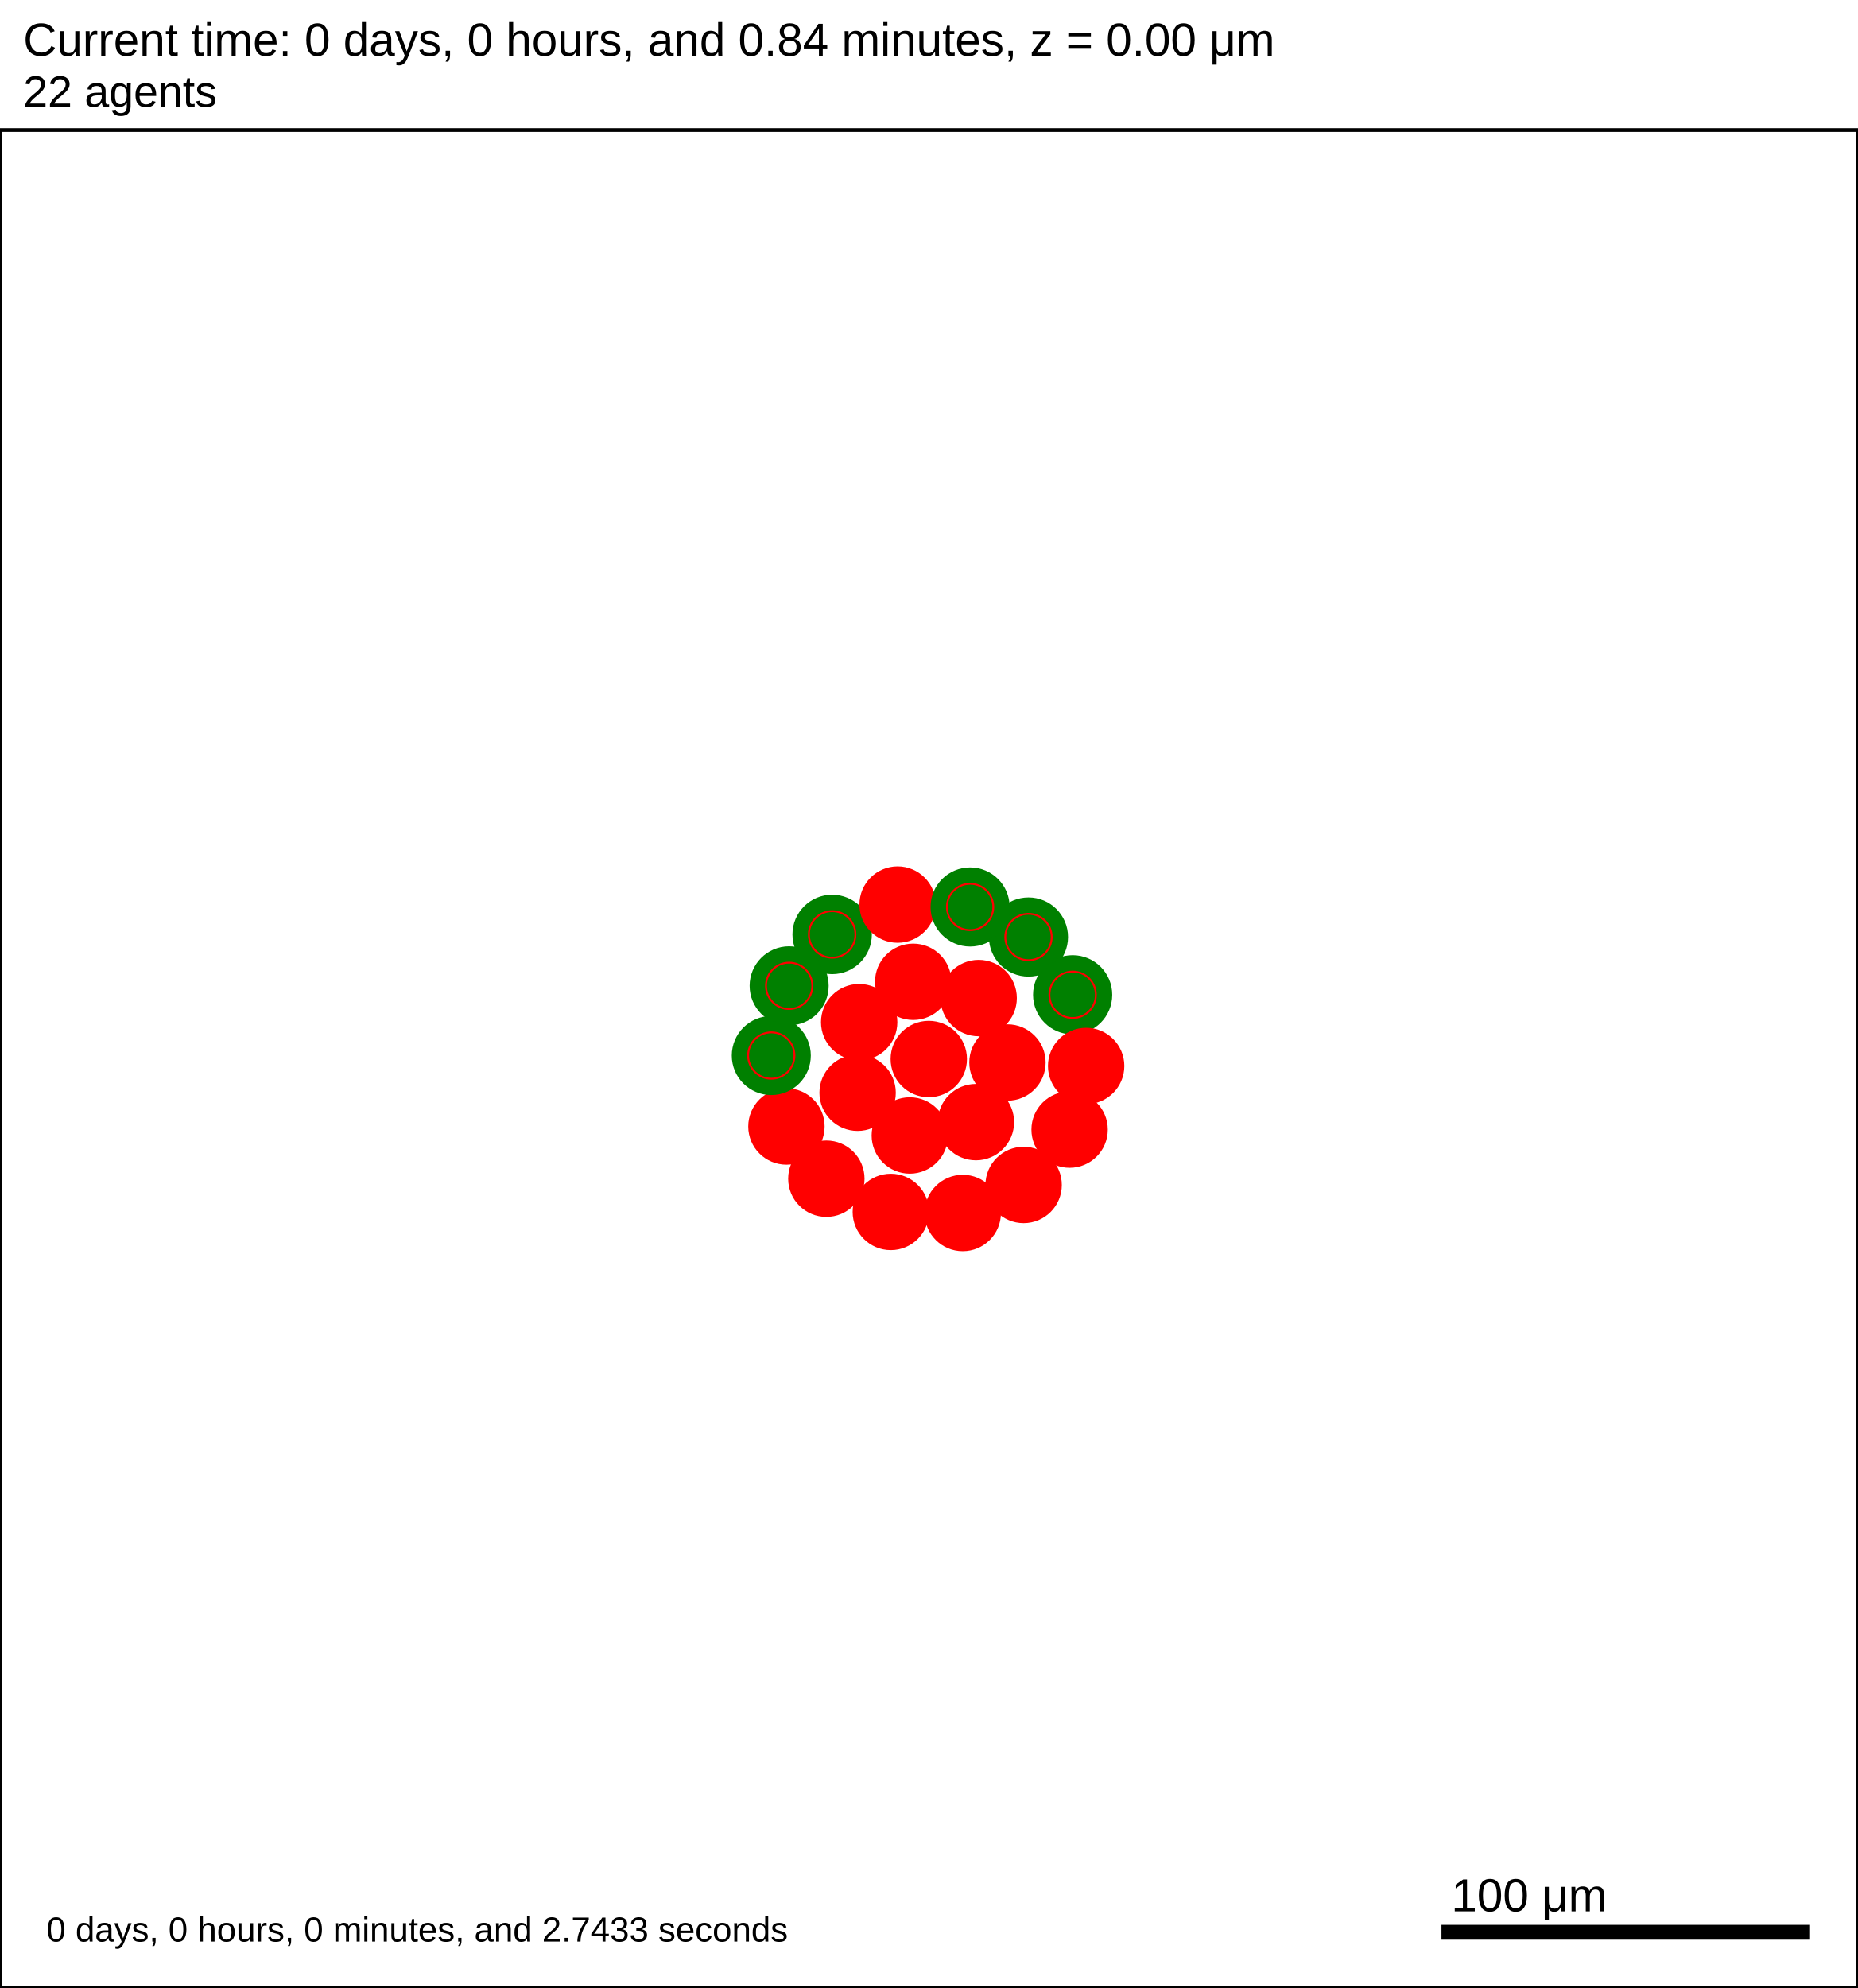
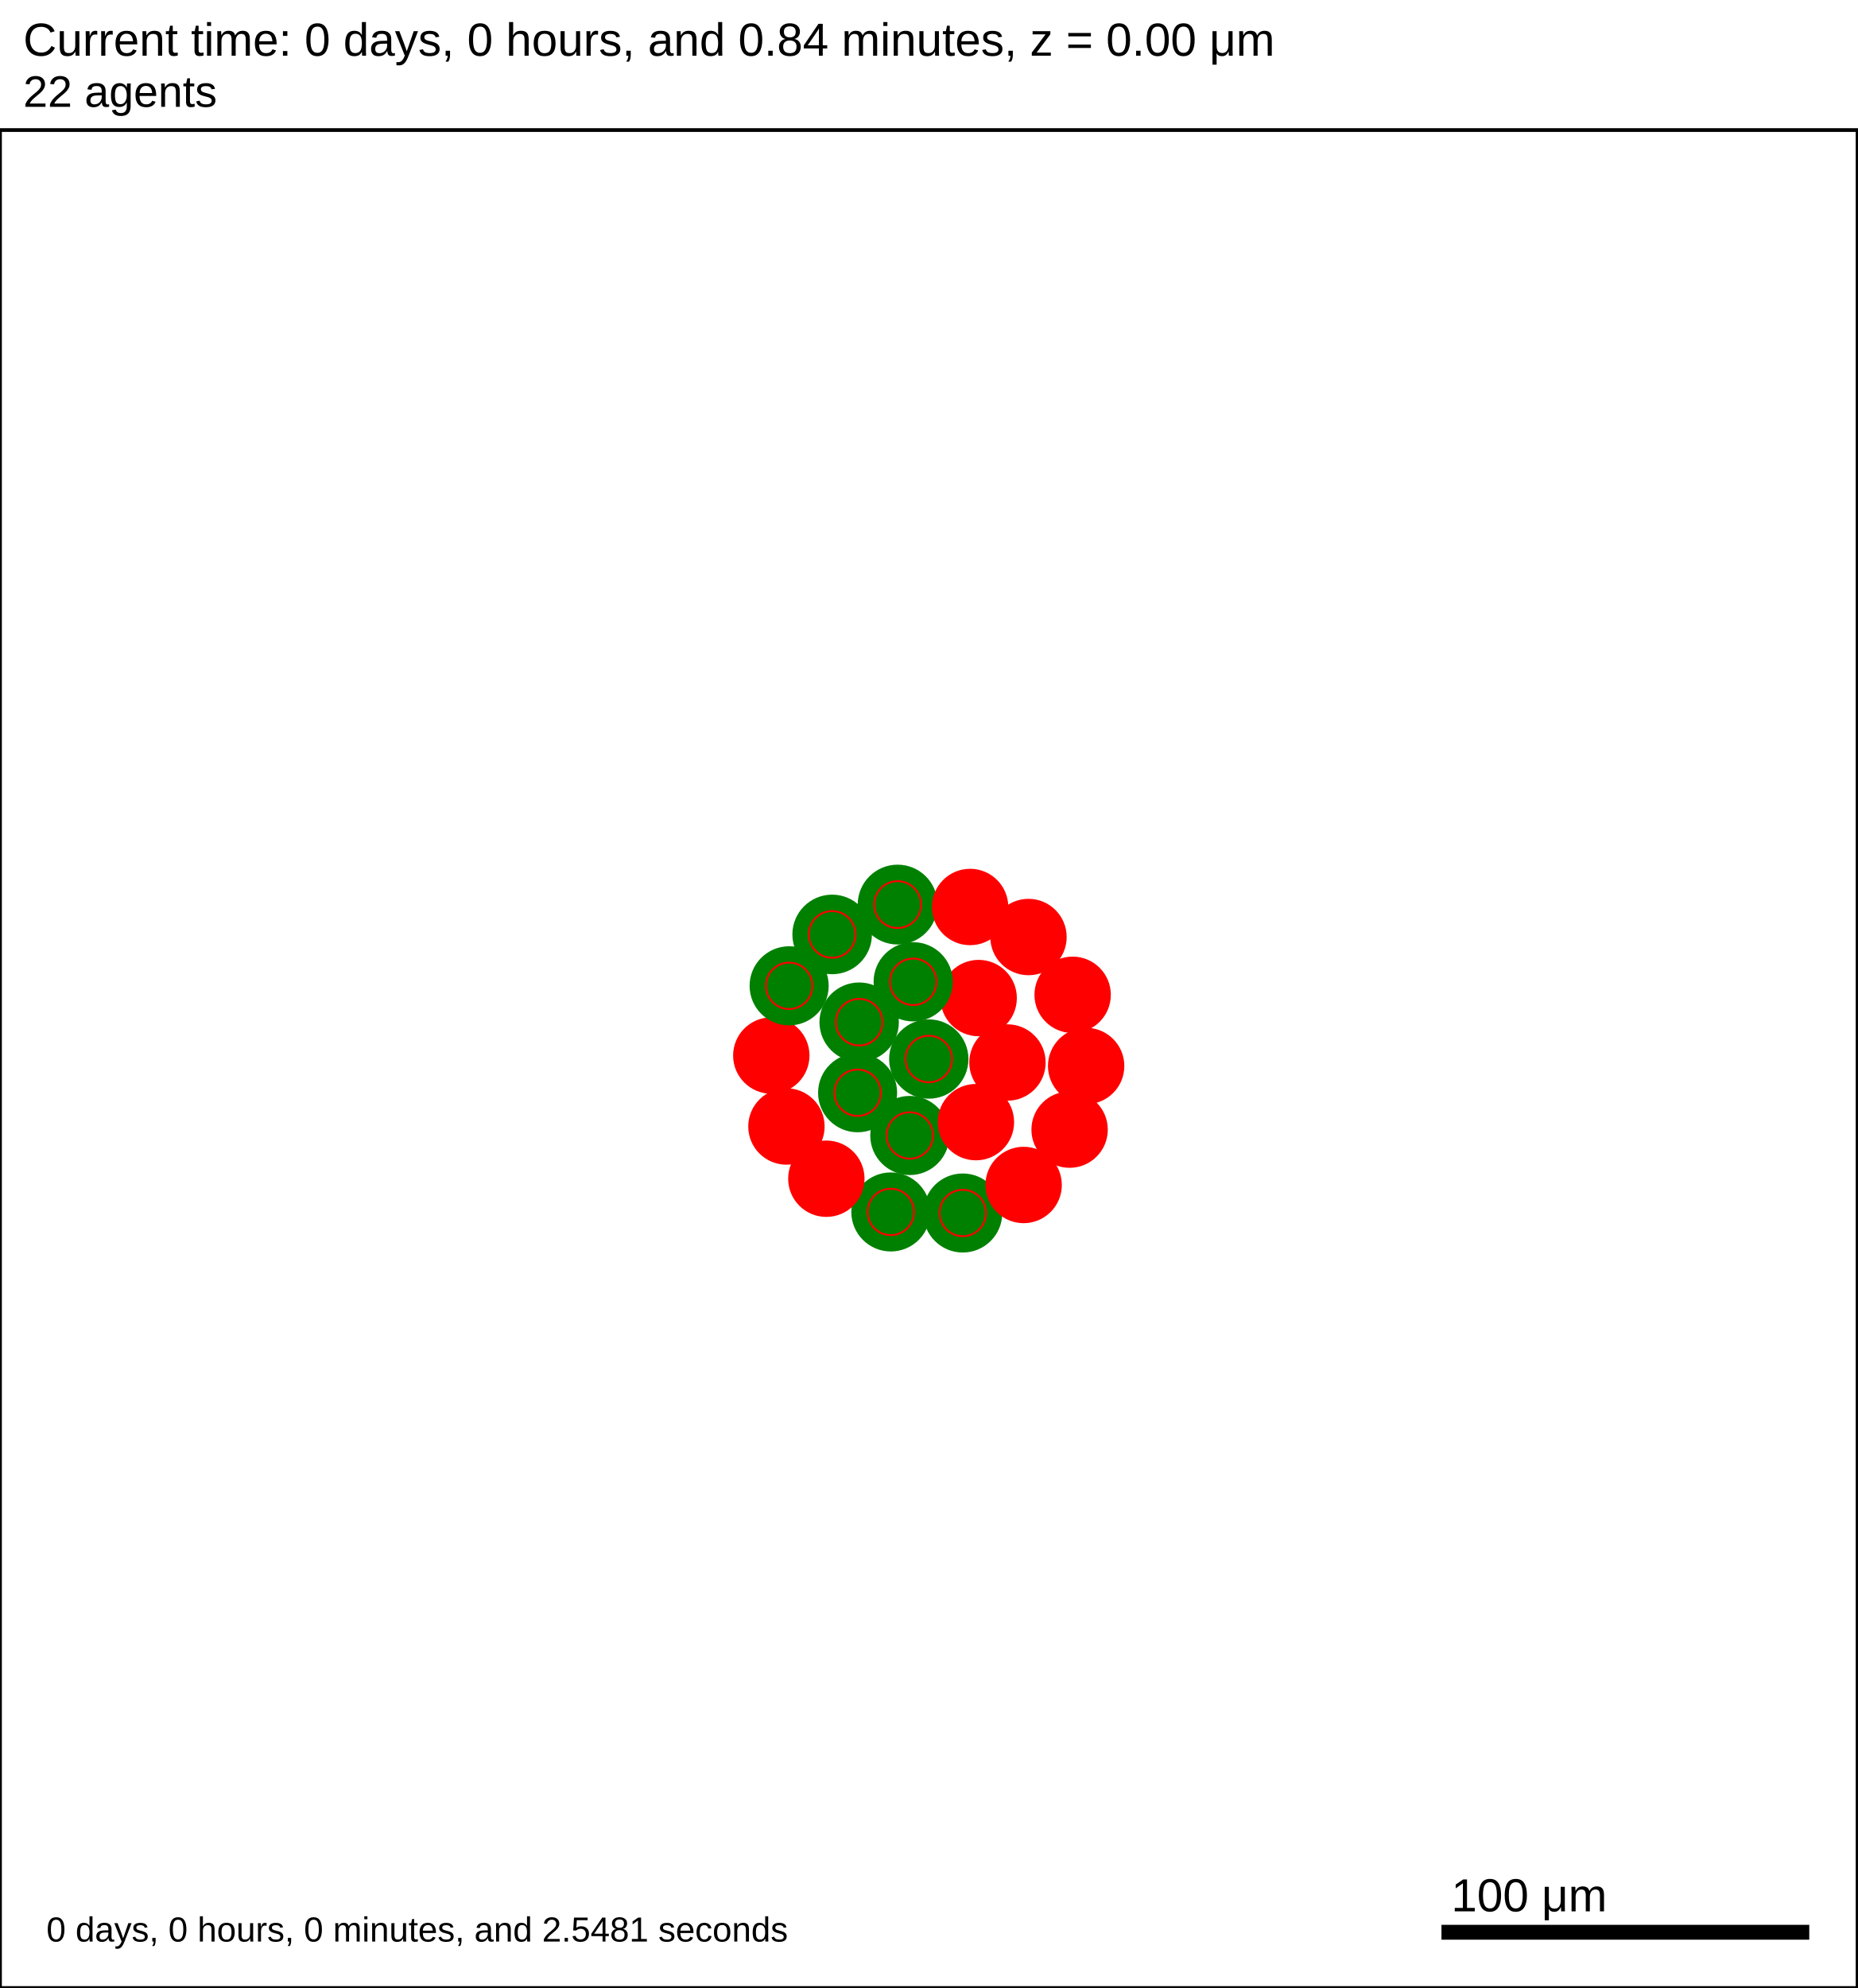
<svg xmlns="http://www.w3.org/2000/svg" version="1.1" width="500" height="535" id="svg2">
  <rect x="0" y="0" width="500" height="535" stroke-width="1" stroke="white" fill="white" />
  <text x="6.25" y="15" font-family="Arial" font-size="12.5" fill="black">
   Current time: 0 days, 0 hours, and 0.84 minutes, z = 0.00 μm
  </text>
  <text x="6.25" y="28.75" font-family="Arial" font-size="11.875" fill="black">
   22 agents
  </text>
  <g id="tissue" transform="translate(0,535) scale(1,-1)">
    <g id="ECM">
  </g>
    <g id="cells">
      <g id="cell0">
-         <circle cx="250" cy="250" r="10.029" stroke-width="0.5" stroke="red" fill="red" />
-         <circle cx="250" cy="250" r="6.022" stroke-width="0.5" stroke="red" fill="red" />
+         <circle cx="250" cy="250" r="10.424" stroke-width="0.5" stroke="green" fill="green" />
+         <circle cx="250" cy="250" r="6.259" stroke-width="0.5" stroke="red" fill="green" />
      </g>
      <g id="cell1">
-         <circle cx="230.842" cy="240.923" r="10.029" stroke-width="0.5" stroke="red" fill="red" />
-         <circle cx="230.842" cy="240.923" r="6.022" stroke-width="0.5" stroke="red" fill="red" />
+         <circle cx="230.842" cy="240.923" r="10.387" stroke-width="0.5" stroke="green" fill="green" />
+         <circle cx="230.842" cy="240.923" r="6.237" stroke-width="0.5" stroke="red" fill="green" />
      </g>
      <g id="cell2">
        <circle cx="263.426" cy="266.406" r="10.029" stroke-width="0.5" stroke="red" fill="red" />
        <circle cx="263.426" cy="266.406" r="6.022" stroke-width="0.5" stroke="red" fill="red" />
      </g>
      <g id="cell3">
-         <circle cx="244.892" cy="229.425" r="10.029" stroke-width="0.5" stroke="red" fill="red" />
-         <circle cx="244.892" cy="229.425" r="6.022" stroke-width="0.5" stroke="red" fill="red" />
+         <circle cx="244.892" cy="229.425" r="10.397" stroke-width="0.5" stroke="green" fill="green" />
+         <circle cx="244.892" cy="229.425" r="6.243" stroke-width="0.5" stroke="red" fill="green" />
      </g>
      <g id="cell4">
-         <circle cx="245.806" cy="270.781" r="10.029" stroke-width="0.5" stroke="red" fill="red" />
-         <circle cx="245.806" cy="270.781" r="6.022" stroke-width="0.5" stroke="red" fill="red" />
+         <circle cx="245.806" cy="270.781" r="10.412" stroke-width="0.5" stroke="green" fill="green" />
+         <circle cx="245.806" cy="270.781" r="6.252" stroke-width="0.5" stroke="red" fill="green" />
      </g>
      <g id="cell5">
        <circle cx="262.688" cy="233.016" r="10.029" stroke-width="0.5" stroke="red" fill="red" />
        <circle cx="262.688" cy="233.016" r="6.022" stroke-width="0.5" stroke="red" fill="red" />
      </g>
      <g id="cell6">
-         <circle cx="231.262" cy="259.916" r="10.029" stroke-width="0.5" stroke="red" fill="red" />
-         <circle cx="231.262" cy="259.916" r="6.022" stroke-width="0.5" stroke="red" fill="red" />
+         <circle cx="231.262" cy="259.916" r="10.437" stroke-width="0.5" stroke="green" fill="green" />
+         <circle cx="231.262" cy="259.916" r="6.267" stroke-width="0.5" stroke="red" fill="green" />
      </g>
      <g id="cell7">
        <circle cx="271.179" cy="249.063" r="10.029" stroke-width="0.5" stroke="red" fill="red" />
        <circle cx="271.179" cy="249.063" r="6.022" stroke-width="0.5" stroke="red" fill="red" />
      </g>
      <g id="cell8">
-         <circle cx="259.148" cy="208.561" r="10.029" stroke-width="0.5" stroke="red" fill="red" />
-         <circle cx="259.148" cy="208.561" r="6.022" stroke-width="0.5" stroke="red" fill="red" />
+         <circle cx="259.149" cy="208.562" r="10.387" stroke-width="0.5" stroke="green" fill="green" />
+         <circle cx="259.149" cy="208.562" r="6.237" stroke-width="0.5" stroke="red" fill="green" />
      </g>
      <g id="cell9">
        <circle cx="211.683" cy="231.845" r="10.029" stroke-width="0.5" stroke="red" fill="red" />
        <circle cx="211.683" cy="231.845" r="6.022" stroke-width="0.5" stroke="red" fill="red" />
      </g>
      <g id="cell10">
-         <circle cx="223.989" cy="283.53" r="10.437" stroke-width="0.5" stroke="green" fill="green" />
-         <circle cx="223.989" cy="283.53" r="6.267" stroke-width="0.5" stroke="red" fill="green" />
+         <circle cx="223.99" cy="283.531" r="10.456" stroke-width="0.5" stroke="green" fill="green" />
+         <circle cx="223.99" cy="283.531" r="6.279" stroke-width="0.5" stroke="red" fill="green" />
      </g>
      <g id="cell11">
-         <circle cx="276.837" cy="282.833" r="10.397" stroke-width="0.5" stroke="green" fill="green" />
-         <circle cx="276.837" cy="282.833" r="6.243" stroke-width="0.5" stroke="red" fill="green" />
+         <circle cx="276.838" cy="282.832" r="10.029" stroke-width="0.5" stroke="red" fill="red" />
+         <circle cx="276.838" cy="282.832" r="6.022" stroke-width="0.5" stroke="red" fill="red" />
      </g>
      <g id="cell12">
        <circle cx="287.906" cy="231.002" r="10.029" stroke-width="0.5" stroke="red" fill="red" />
        <circle cx="287.906" cy="231.002" r="6.022" stroke-width="0.5" stroke="red" fill="red" />
      </g>
      <g id="cell13">
-         <circle cx="239.783" cy="208.849" r="10.029" stroke-width="0.5" stroke="red" fill="red" />
-         <circle cx="239.783" cy="208.849" r="6.022" stroke-width="0.5" stroke="red" fill="red" />
+         <circle cx="239.783" cy="208.849" r="10.387" stroke-width="0.5" stroke="green" fill="green" />
+         <circle cx="239.783" cy="208.849" r="6.237" stroke-width="0.5" stroke="red" fill="green" />
      </g>
      <g id="cell14">
-         <circle cx="207.61" cy="250.938" r="10.387" stroke-width="0.5" stroke="green" fill="green" />
-         <circle cx="207.61" cy="250.938" r="6.237" stroke-width="0.5" stroke="red" fill="green" />
+         <circle cx="207.61" cy="250.938" r="10.029" stroke-width="0.5" stroke="red" fill="red" />
+         <circle cx="207.61" cy="250.938" r="6.022" stroke-width="0.5" stroke="red" fill="red" />
      </g>
      <g id="cell15">
-         <circle cx="241.613" cy="291.562" r="10.029" stroke-width="0.5" stroke="red" fill="red" />
-         <circle cx="241.613" cy="291.562" r="6.022" stroke-width="0.5" stroke="red" fill="red" />
+         <circle cx="241.613" cy="291.562" r="10.493" stroke-width="0.5" stroke="green" fill="green" />
+         <circle cx="241.613" cy="291.562" r="6.301" stroke-width="0.5" stroke="red" fill="green" />
      </g>
      <g id="cell16">
-         <circle cx="288.725" cy="267.282" r="10.408" stroke-width="0.5" stroke="green" fill="green" />
-         <circle cx="288.725" cy="267.282" r="6.25" stroke-width="0.5" stroke="red" fill="green" />
+         <circle cx="288.725" cy="267.282" r="10.029" stroke-width="0.5" stroke="red" fill="red" />
+         <circle cx="288.725" cy="267.282" r="6.022" stroke-width="0.5" stroke="red" fill="red" />
      </g>
      <g id="cell17">
-         <circle cx="275.531" cy="216.104" r="10.029" stroke-width="0.5" stroke="red" fill="red" />
-         <circle cx="275.531" cy="216.104" r="6.022" stroke-width="0.5" stroke="red" fill="red" />
+         <circle cx="275.532" cy="216.104" r="10.029" stroke-width="0.5" stroke="red" fill="red" />
+         <circle cx="275.532" cy="216.104" r="6.022" stroke-width="0.5" stroke="red" fill="red" />
      </g>
      <g id="cell18">
        <circle cx="222.428" cy="217.789" r="10.029" stroke-width="0.5" stroke="red" fill="red" />
        <circle cx="222.428" cy="217.789" r="6.022" stroke-width="0.5" stroke="red" fill="red" />
      </g>
      <g id="cell19">
-         <circle cx="212.413" cy="269.699" r="10.387" stroke-width="0.5" stroke="green" fill="green" />
-         <circle cx="212.413" cy="269.699" r="6.237" stroke-width="0.5" stroke="red" fill="green" />
+         <circle cx="212.414" cy="269.7" r="10.397" stroke-width="0.5" stroke="green" fill="green" />
+         <circle cx="212.414" cy="269.7" r="6.243" stroke-width="0.5" stroke="red" fill="green" />
      </g>
      <g id="cell20">
-         <circle cx="261.124" cy="290.915" r="10.394" stroke-width="0.5" stroke="green" fill="green" />
-         <circle cx="261.124" cy="290.915" r="6.241" stroke-width="0.5" stroke="red" fill="green" />
+         <circle cx="261.124" cy="290.915" r="10.029" stroke-width="0.5" stroke="red" fill="red" />
+         <circle cx="261.124" cy="290.915" r="6.022" stroke-width="0.5" stroke="red" fill="red" />
      </g>
      <g id="cell21">
        <circle cx="292.359" cy="248.125" r="10.029" stroke-width="0.5" stroke="red" fill="red" />
        <circle cx="292.359" cy="248.125" r="6.022" stroke-width="0.5" stroke="red" fill="red" />
      </g>
    </g>
  </g>
  <rect x="387.5" y="517.5" width="100" height="5" stroke-width="1" stroke="rgb(255,255,255)" fill="rgb(0,0,0)" />
  <text x="390.625" y="514.375" font-family="Arial" font-size="12.5" fill="black">
   100 μm
  </text>
  <text x="12.5" y="522.5" font-family="Arial" font-size="9.375" fill="black">
-    0 days, 0 hours, 0 minutes, and 2.7433 seconds
+    0 days, 0 hours, 0 minutes, and 2.5481 seconds
  </text>
  <rect x="0" y="35" width="500" height="500" stroke-width="1" stroke="rgb(0,0,0)" fill="none" />
</svg>
